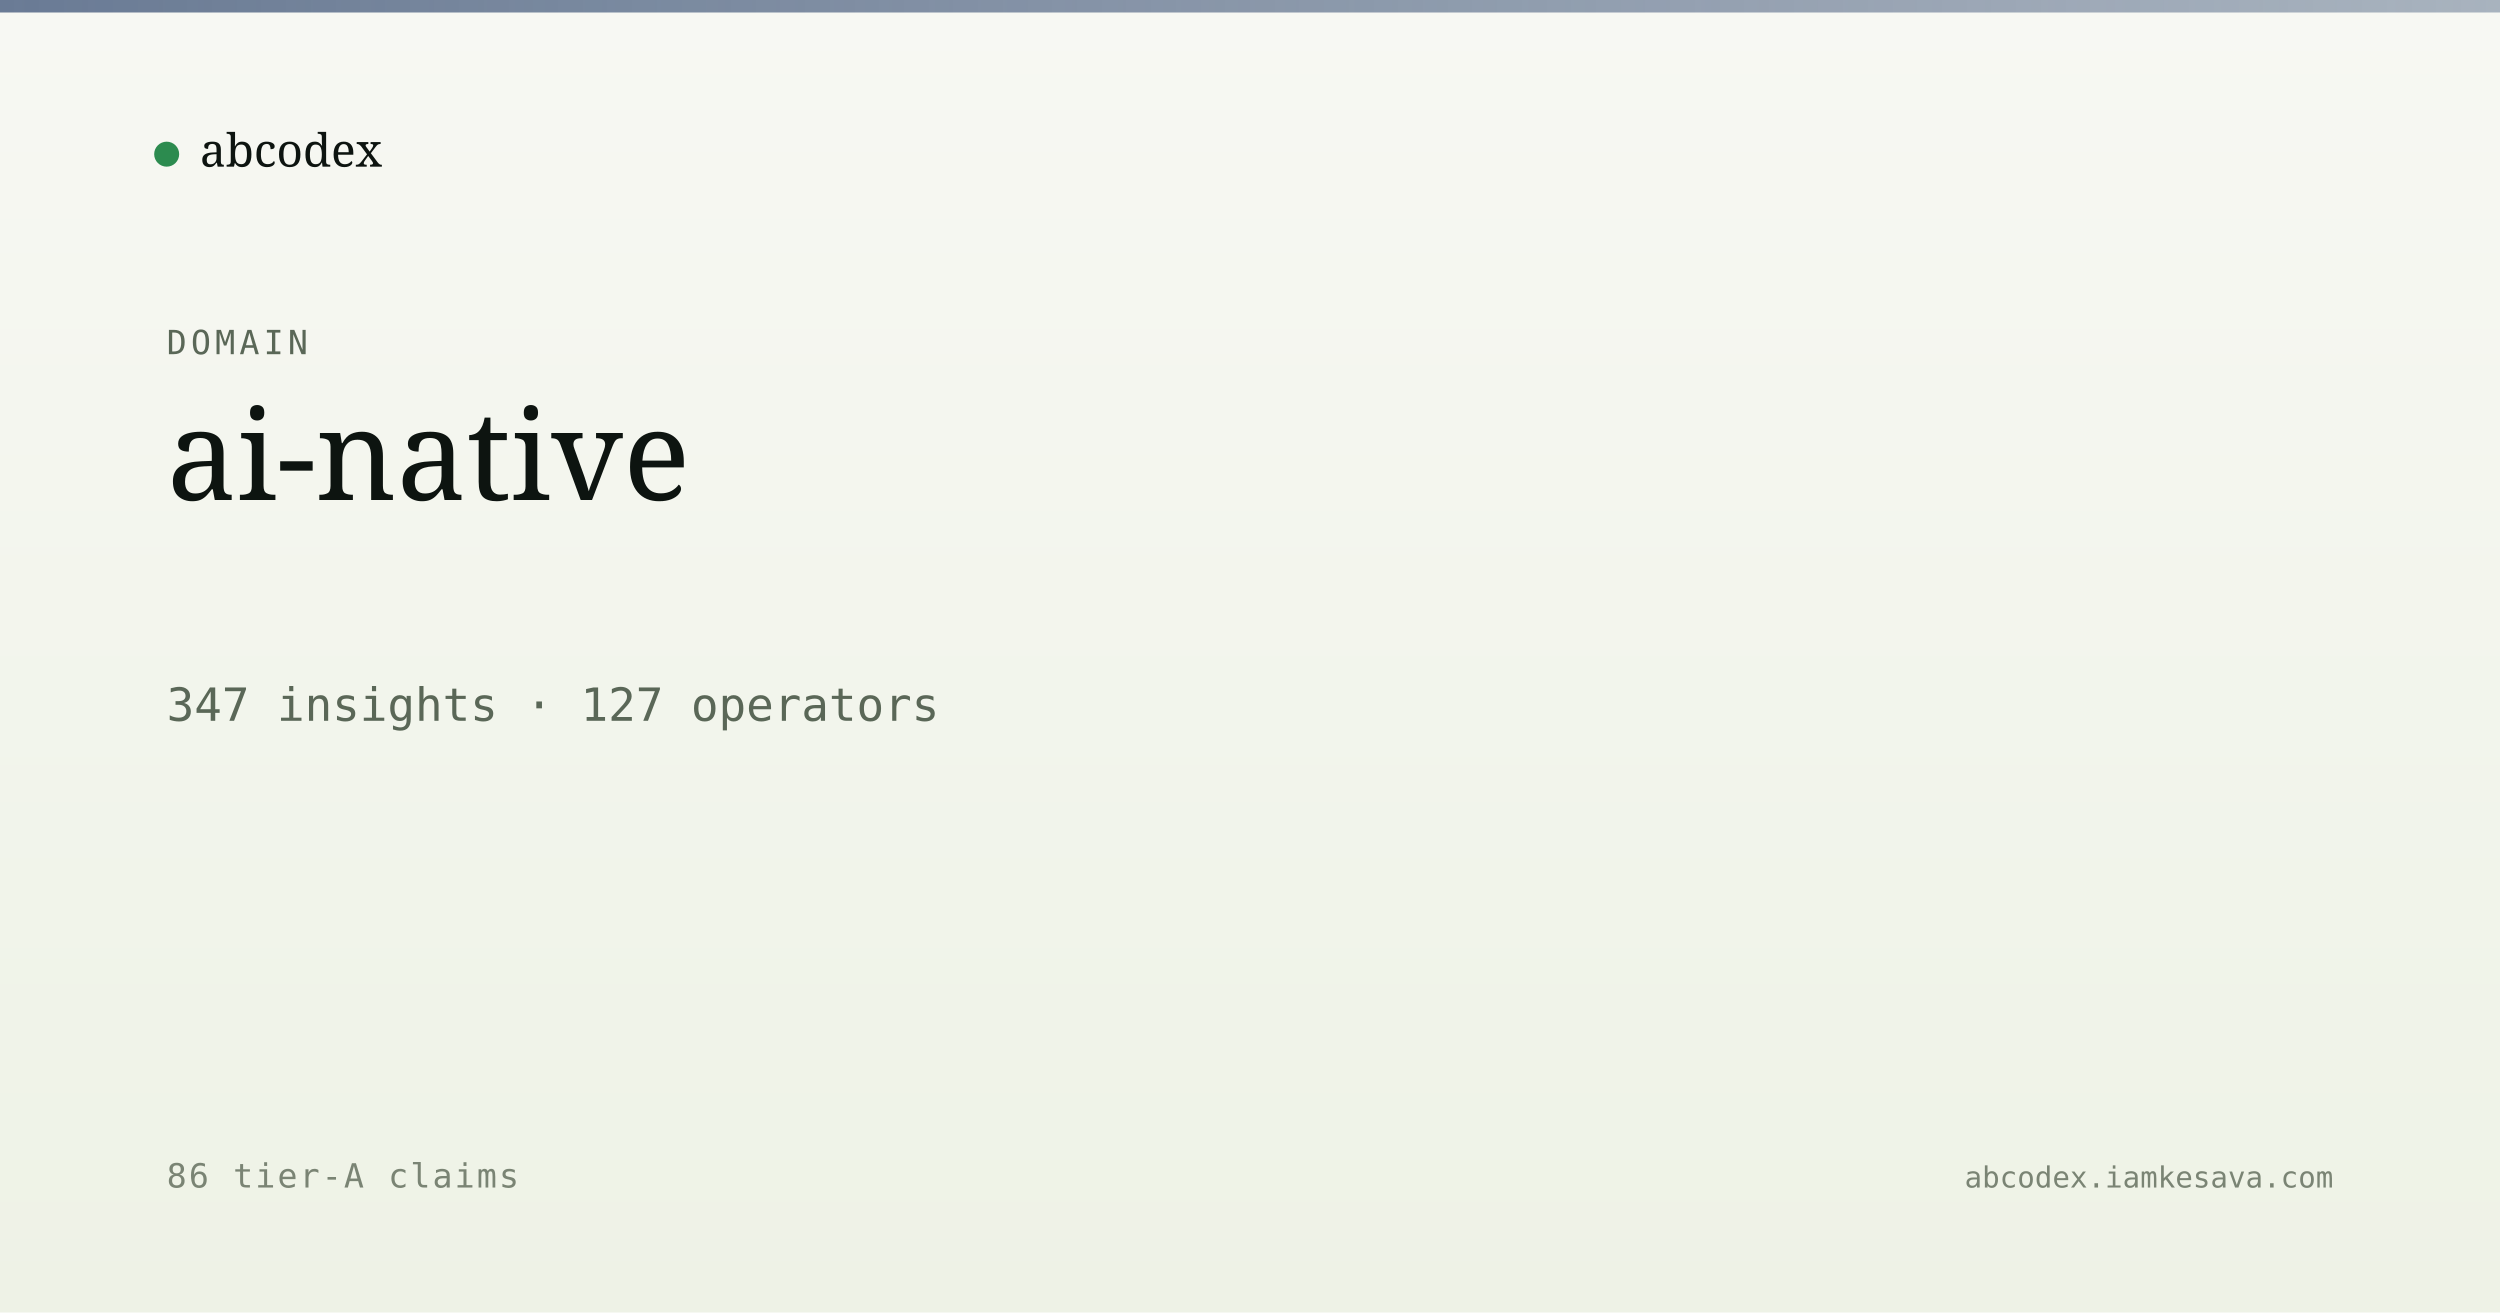
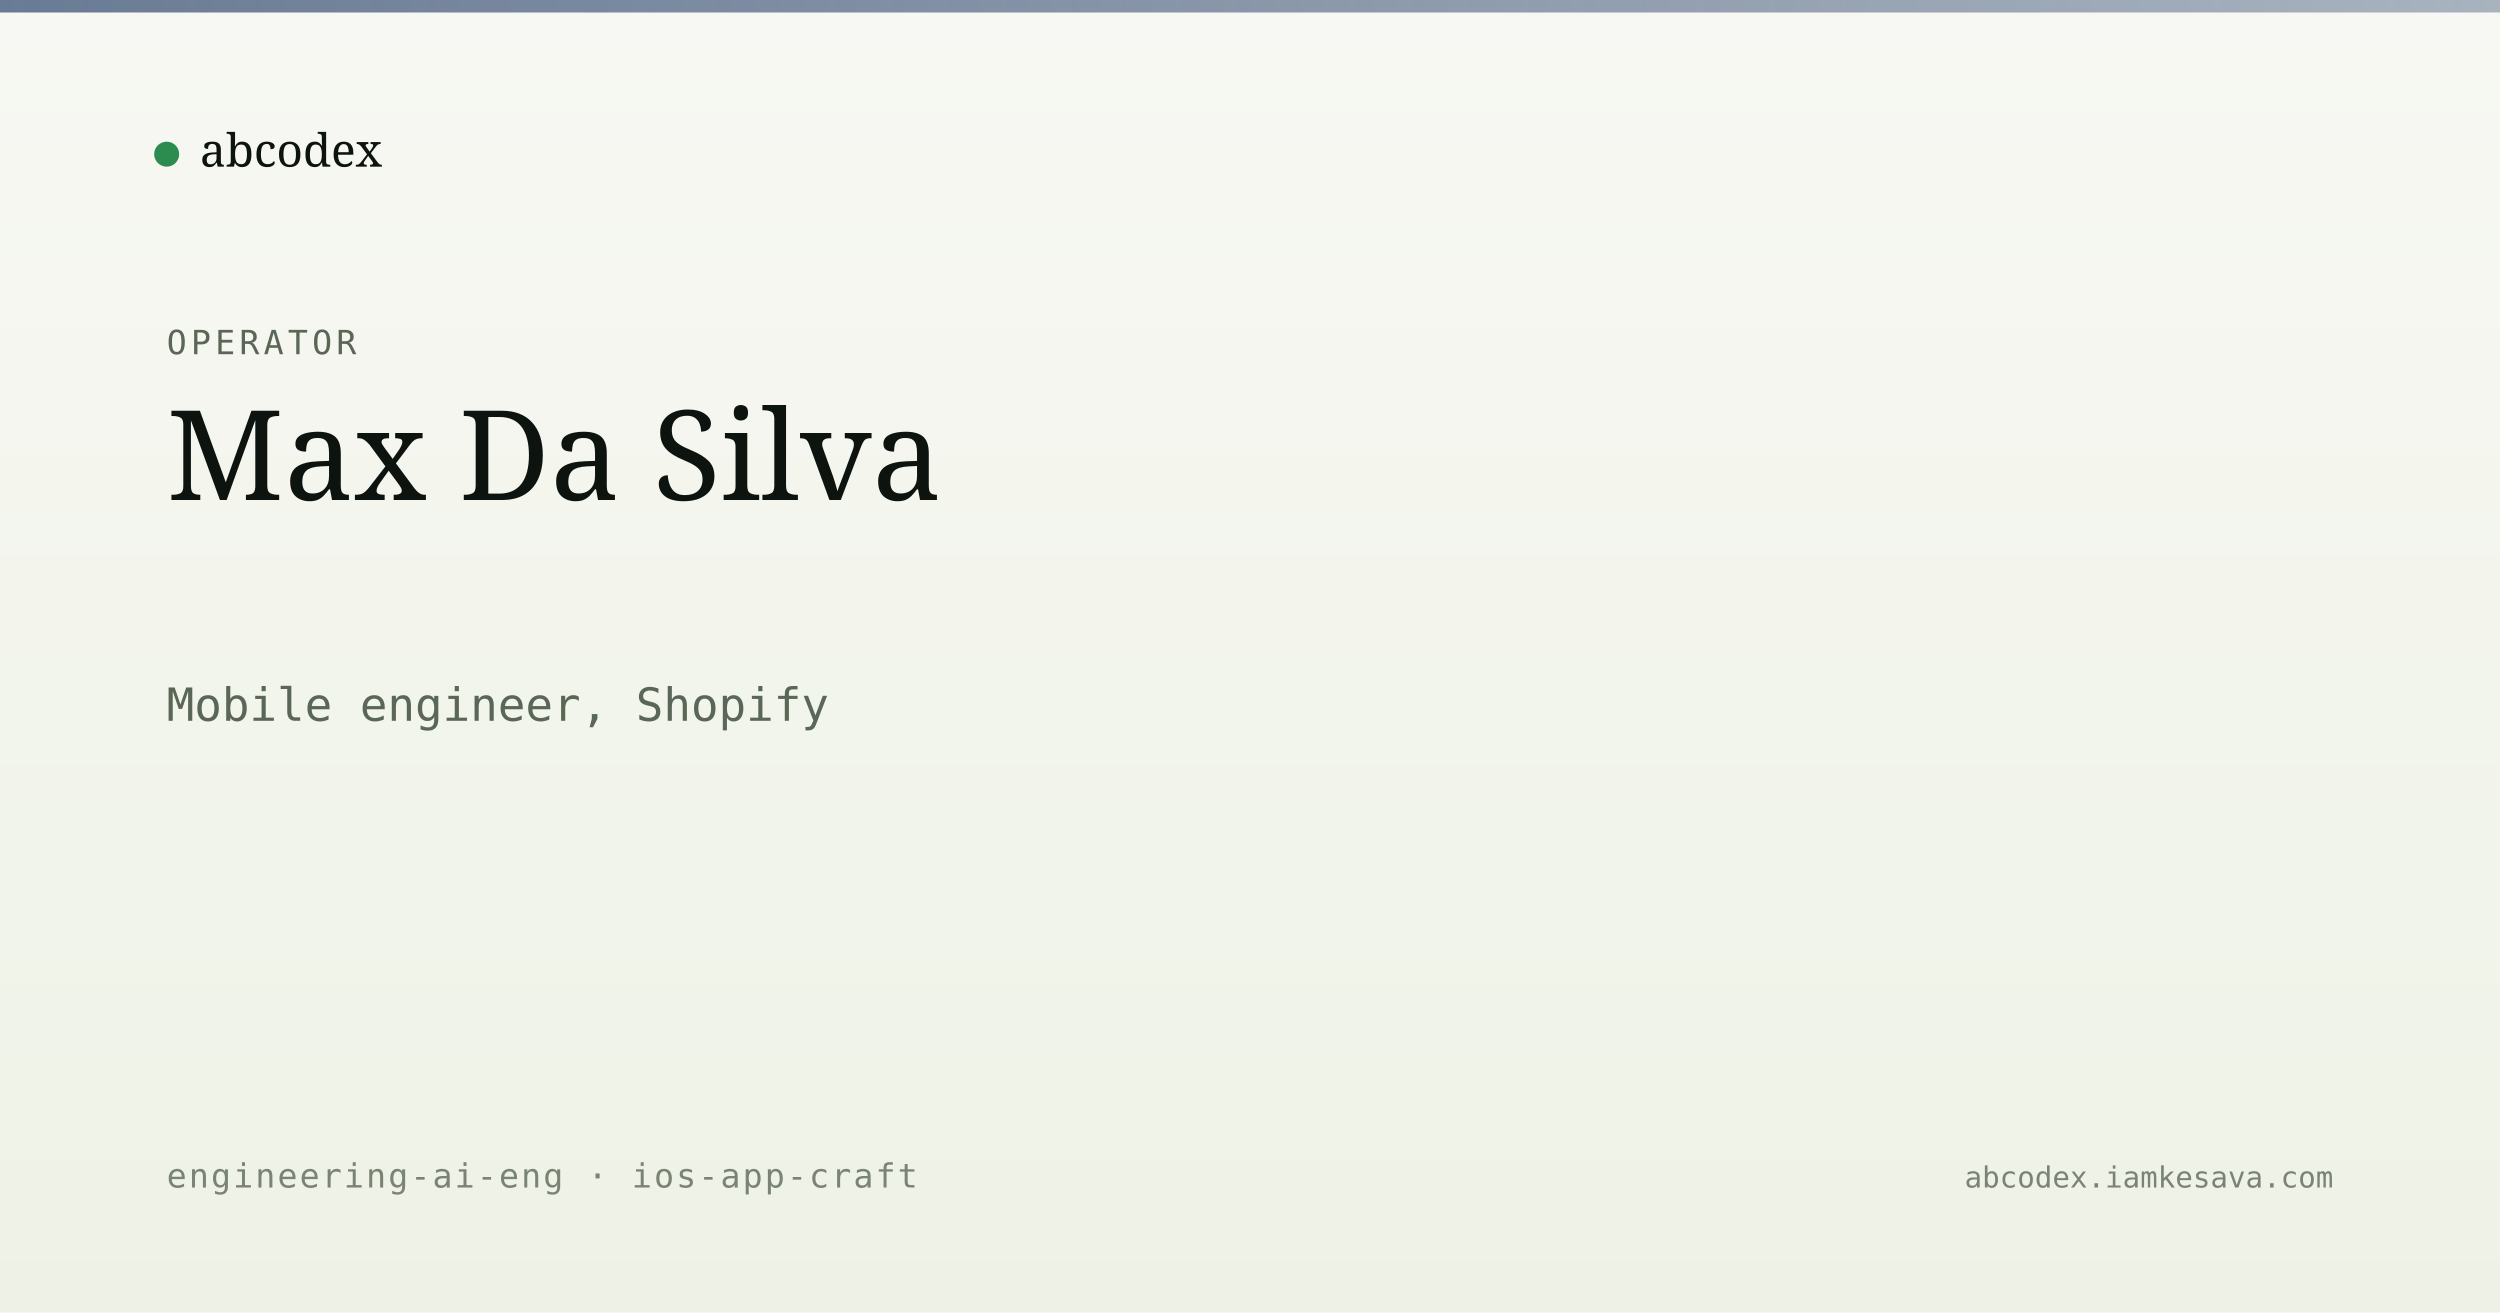
<svg xmlns="http://www.w3.org/2000/svg" viewBox="0 0 1200 630" width="1200" height="630">
  <defs>
    <linearGradient id="bg" x1="0" y1="0" x2="0" y2="1">
      <stop offset="0" stop-color="#f7f8f3" />
      <stop offset="1" stop-color="#eef2e6" />
    </linearGradient>
    <linearGradient id="band" x1="0" y1="0" x2="1" y2="0">
      <stop offset="0" stop-color="#5a6d8a" stop-opacity="0.9" />
      <stop offset="1" stop-color="#5a6d8a" stop-opacity="0.5" />
    </linearGradient>
  </defs>
  <rect width="1200" height="630" fill="url(#bg)" />
  <rect x="0" y="0" width="1200" height="6" fill="url(#band)" />
  <g transform="translate(80, 60)">
    <circle cx="0" cy="14" r="6" fill="#2c8b4f" />
    <text x="16" y="20" font-family="Newsreader, serif" font-size="22" fill="#0d1410">abcodex</text>
  </g>
-   <text x="80" y="170" font-family="JetBrains Mono, monospace" font-size="16" fill="#5a6757" letter-spacing="2">DOMAIN</text>
-   <text x="80" y="240" font-family="Newsreader, serif" font-size="60" font-weight="500" fill="#0d1410">ai-native</text>
-   <text x="80" y="346" font-family="JetBrains Mono, monospace" font-size="22" fill="#5a6757">347 insights · 127 operators</text>
-   <text x="80" y="570" font-family="JetBrains Mono, monospace" font-size="16" fill="#7a8474" letter-spacing="1">86 tier-A claims</text>
+   <text x="80" y="170" font-family="JetBrains Mono, monospace" font-size="16" fill="#5a6757" letter-spacing="2">OPERATOR</text>
+   <text x="80" y="240" font-family="Newsreader, serif" font-size="60" font-weight="500" fill="#0d1410">Max Da Silva</text>
+   <text x="80" y="346" font-family="JetBrains Mono, monospace" font-size="22" fill="#5a6757">Mobile engineer, Shopify</text>
+   <text x="80" y="570" font-family="JetBrains Mono, monospace" font-size="16" fill="#7a8474" letter-spacing="1">engineering-ai-eng · ios-app-craft</text>
  <text x="1120" y="570" text-anchor="end" font-family="JetBrains Mono, monospace" font-size="14" fill="#7a8474">abcodex.iamkesava.com</text>
</svg>
